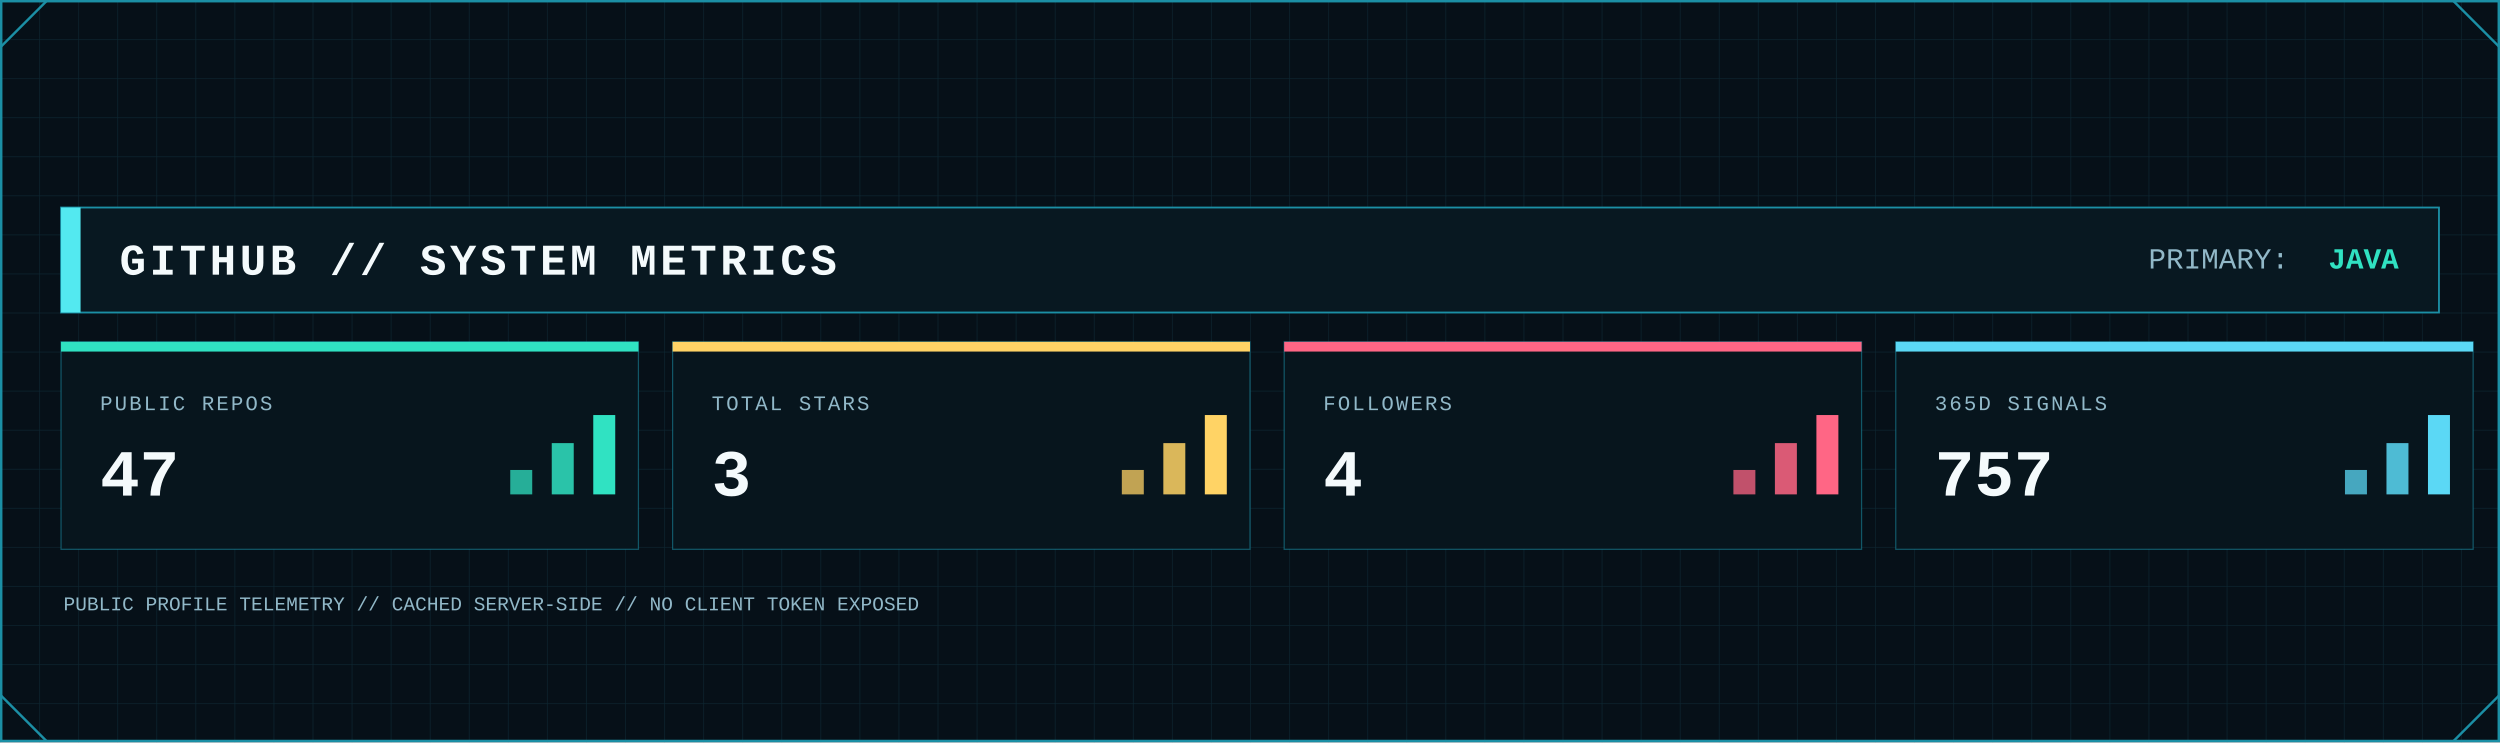
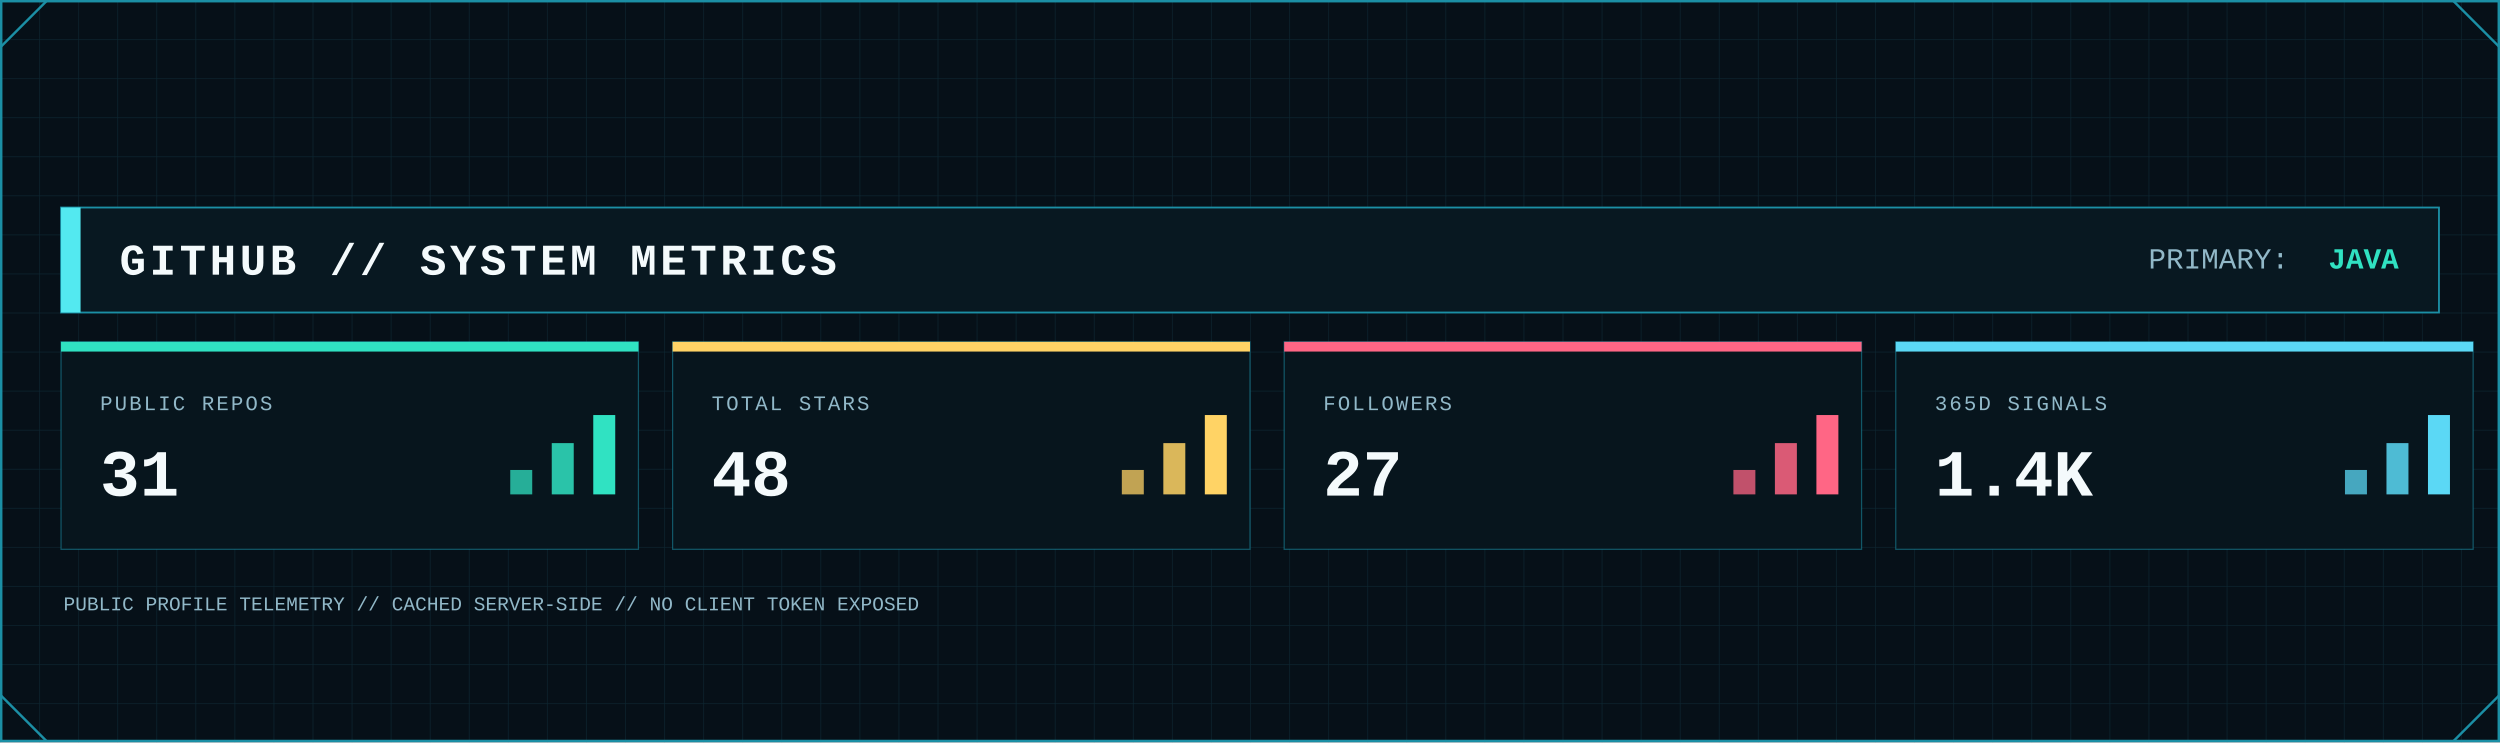
<svg xmlns="http://www.w3.org/2000/svg" width="2048" height="608" viewBox="0 0 2048 608" role="img" aria-label="GitHub system metrics">
  <defs>
    <pattern id="metrics-grid" width="32" height="32" patternUnits="userSpaceOnUse">
      <path d="M32 0H0V32" fill="none" stroke="#123441" stroke-width="1" />
    </pattern>
    <linearGradient id="metrics-area" x1="0" x2="0" y1="0" y2="1">
      <stop offset="0" stop-color="#0FA8A8" stop-opacity=".45" />
      <stop offset="1" stop-color="#0FA8A8" stop-opacity=".04" />
    </linearGradient>
    <filter id="metrics-glow" x="-80%" y="-80%" width="260%" height="260%">
      <feGaussianBlur stdDeviation="5" result="b" />
      <feMerge>
        <feMergeNode in="b" />
        <feMergeNode in="SourceGraphic" />
      </feMerge>
    </filter>
    <style>
      .mono { font-family: ui-monospace, SFMono-Regular, Menlo, Consolas, 'Liberation Mono', monospace; }
      .title { font-weight: 800; letter-spacing: 3px; }
      .label { font-size: 17px; letter-spacing: 1.7px; }
      .value { font-weight: 800; }
    </style>
  </defs>
  <rect width="2048" height="608" fill="#061018" />
  <rect width="2048" height="608" fill="url(#metrics-grid)" opacity=".62" />
  <rect x="1" y="1" width="2046" height="606" fill="none" stroke="#1B8FA5" stroke-width="2" />
  <path d="M1 38L38 1 M2010 1L2047 38 M1 570L38 607 M2010 607L2047 570" fill="none" stroke="#1B8FA5" stroke-width="2" />
  <rect x="50" y="170" width="1948" height="86" fill="#081821" stroke="#1B8FA5" stroke-width="1.5" />
  <rect x="50" y="170" width="16" height="86" fill="#53E9F0" />
  <text class="mono title" x="98" y="225" font-size="36" fill="#F4FAFC">GITHUB // SYSTEM METRICS</text>
  <text class="mono" x="1760" y="220" font-size="24" fill="#91B8C8">PRIMARY:</text>
  <text class="mono value" x="1965" y="220" font-size="24" text-anchor="end" fill="#30E2C2">JAVA</text>
  <g>
    <rect x="50" y="280" width="473" height="170" fill="#07151d" stroke="#1B8FA5" stroke-opacity=".55" />
    <rect x="50" y="280" width="473" height="8" fill="#30E2C2" />
    <text class="mono label" x="82" y="336" fill="#91B8C8">PUBLIC REPOS</text>
-     <text class="mono value" x="82" y="406" font-size="54" fill="#F4FAFC">47</text>
+     <text class="mono value" x="82" y="406" font-size="54" fill="#F4FAFC">31</text>
    <rect x="418" y="385" width="18" height="20" fill="#30E2C2" opacity=".75" />
    <rect x="452" y="363" width="18" height="42" fill="#30E2C2" opacity=".85" />
    <rect x="486" y="340" width="18" height="65" fill="#30E2C2" />
  </g>
  <g>
    <rect x="551" y="280" width="473" height="170" fill="#07151d" stroke="#1B8FA5" stroke-opacity=".55" />
    <rect x="551" y="280" width="473" height="8" fill="#FFD365" />
    <text class="mono label" x="583" y="336" fill="#91B8C8">TOTAL STARS</text>
-     <text class="mono value" x="583" y="406" font-size="54" fill="#F4FAFC">3</text>
+     <text class="mono value" x="583" y="406" font-size="54" fill="#F4FAFC">48</text>
    <rect x="919" y="385" width="18" height="20" fill="#FFD365" opacity=".75" />
    <rect x="953" y="363" width="18" height="42" fill="#FFD365" opacity=".85" />
    <rect x="987" y="340" width="18" height="65" fill="#FFD365" />
  </g>
  <g>
    <rect x="1052" y="280" width="473" height="170" fill="#07151d" stroke="#1B8FA5" stroke-opacity=".55" />
    <rect x="1052" y="280" width="473" height="8" fill="#FF6685" />
    <text class="mono label" x="1084" y="336" fill="#91B8C8">FOLLOWERS</text>
-     <text class="mono value" x="1084" y="406" font-size="54" fill="#F4FAFC">4</text>
+     <text class="mono value" x="1084" y="406" font-size="54" fill="#F4FAFC">27</text>
    <rect x="1420" y="385" width="18" height="20" fill="#FF6685" opacity=".75" />
    <rect x="1454" y="363" width="18" height="42" fill="#FF6685" opacity=".85" />
    <rect x="1488" y="340" width="18" height="65" fill="#FF6685" />
  </g>
  <g>
    <rect x="1553" y="280" width="473" height="170" fill="#07151d" stroke="#1B8FA5" stroke-opacity=".55" />
    <rect x="1553" y="280" width="473" height="8" fill="#5BD8F5" />
    <text class="mono label" x="1585" y="336" fill="#91B8C8">365D SIGNALS</text>
-     <text class="mono value" x="1585" y="406" font-size="54" fill="#F4FAFC">757</text>
+     <text class="mono value" x="1585" y="406" font-size="54" fill="#F4FAFC">1.4K</text>
    <rect x="1921" y="385" width="18" height="20" fill="#5BD8F5" opacity=".75" />
    <rect x="1955" y="363" width="18" height="42" fill="#5BD8F5" opacity=".85" />
    <rect x="1989" y="340" width="18" height="65" fill="#5BD8F5" />
  </g>
  <text class="mono" x="52" y="500" font-size="16" fill="#91B8C8">PUBLIC PROFILE TELEMETRY // CACHED SERVER-SIDE // NO CLIENT TOKEN EXPOSED</text>
</svg>
